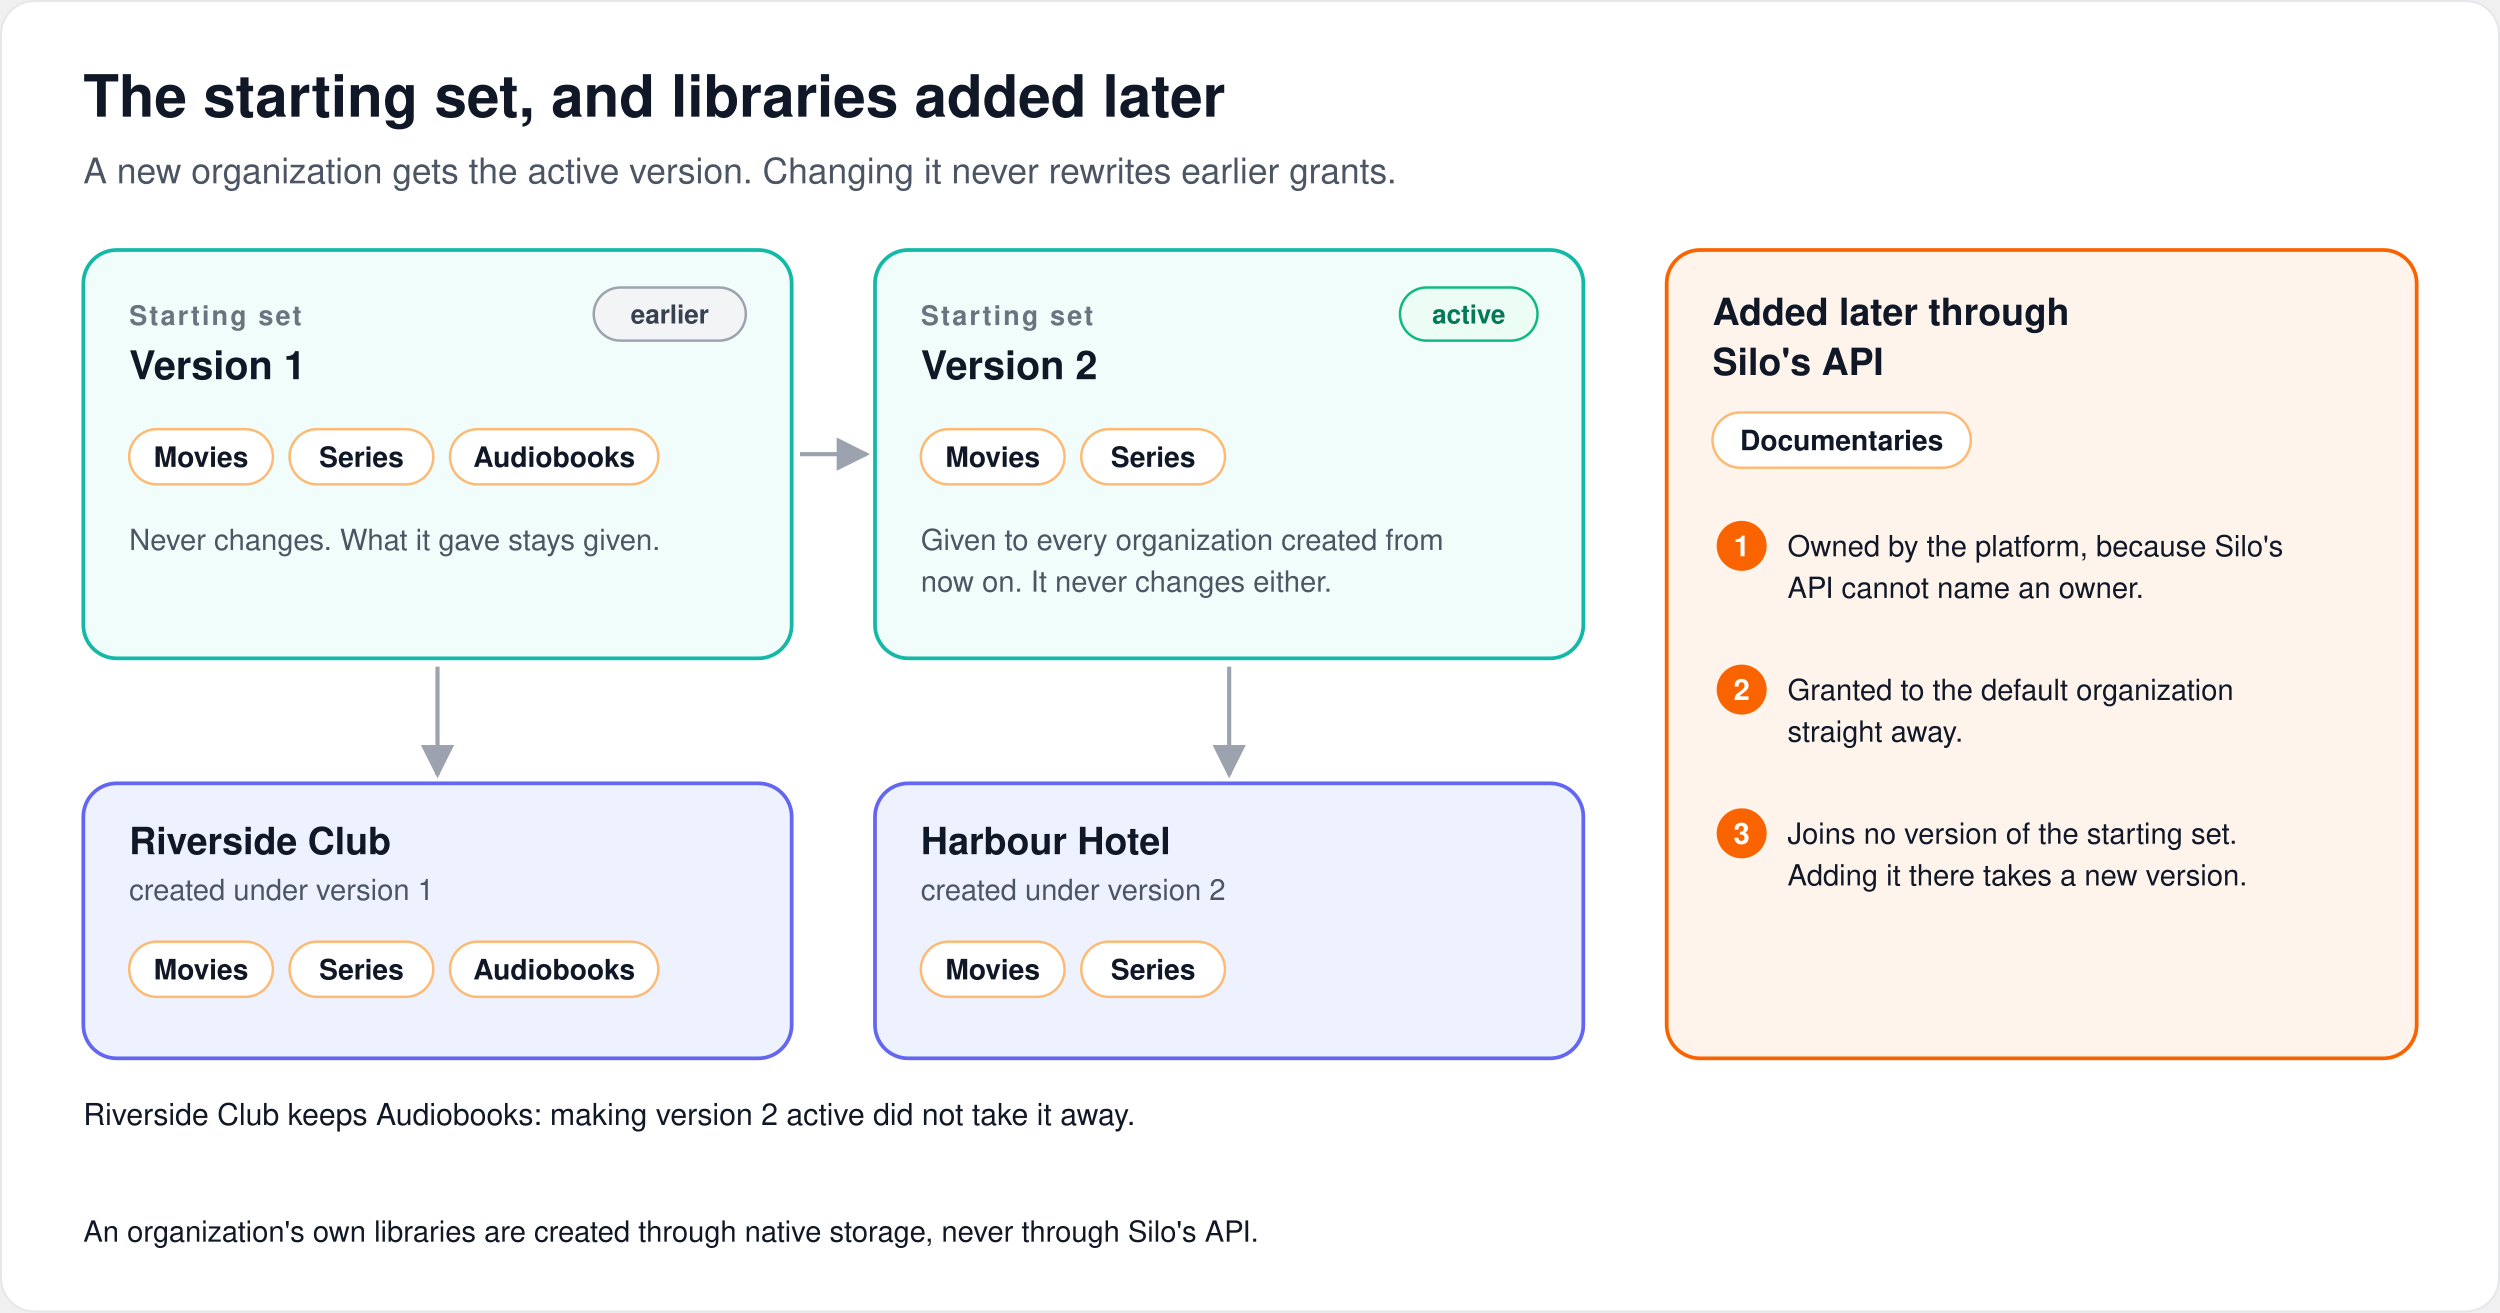
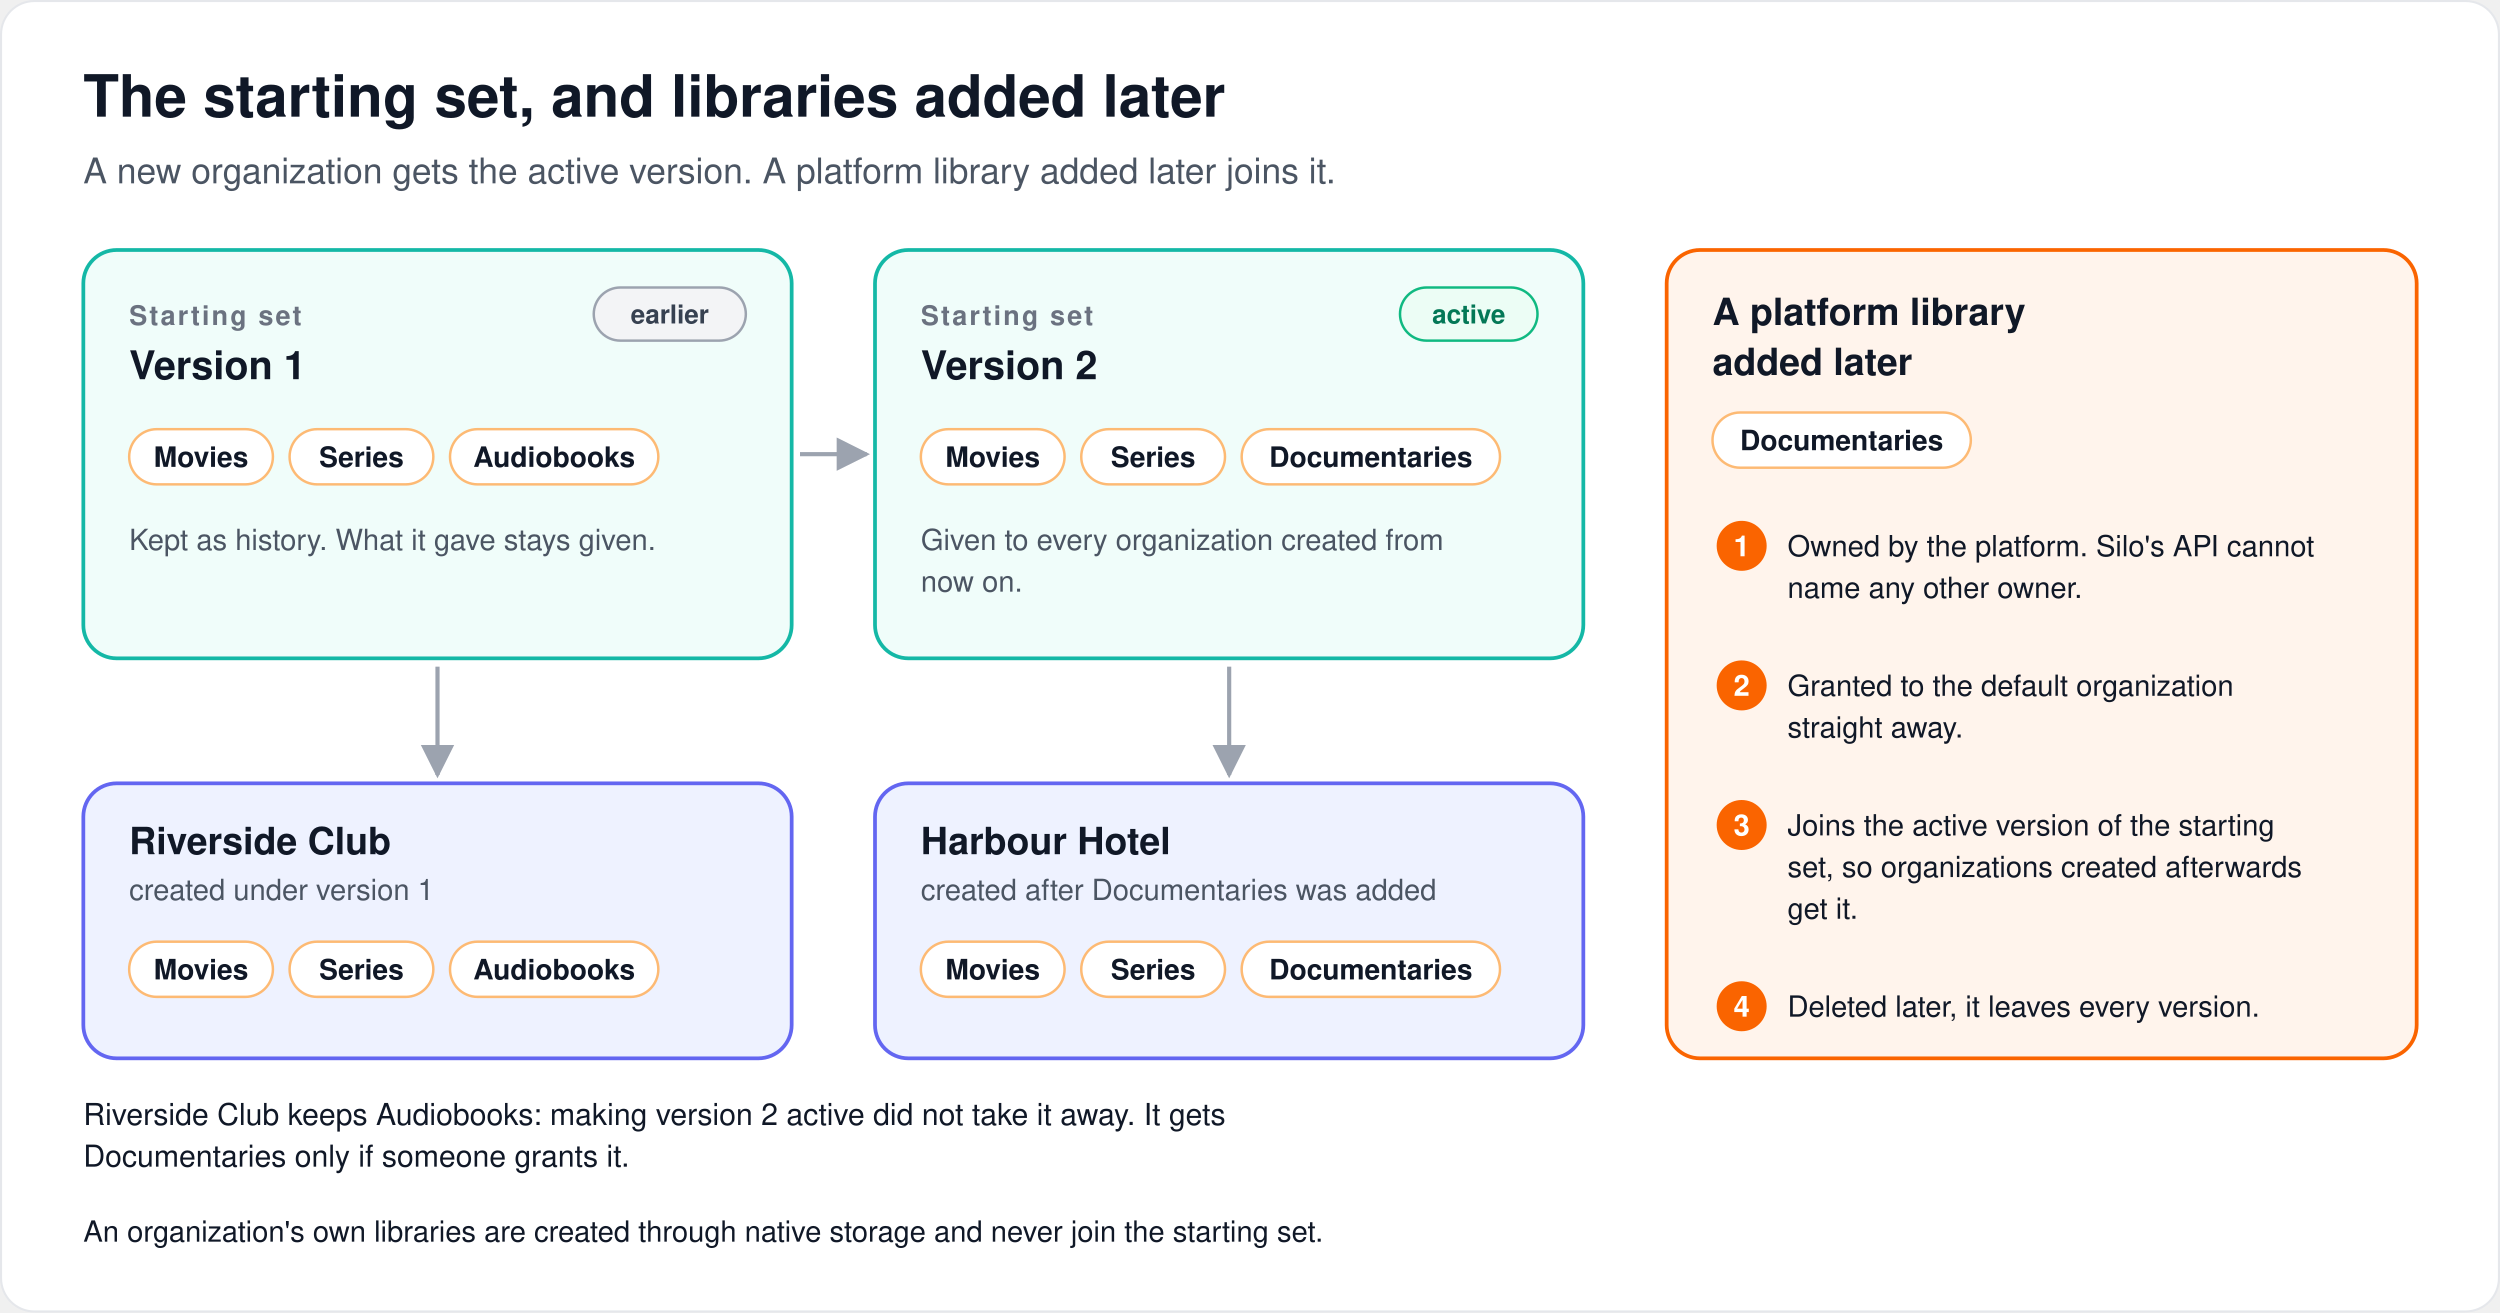
<svg xmlns="http://www.w3.org/2000/svg" width="1200" height="630" viewBox="0 0 1200 630" role="img" aria-labelledby="t d" font-family="'Segoe UI', 'Helvetica Neue', Helvetica, Arial, sans-serif">
  <defs>
    <marker id="arrow" viewBox="0 0 10 10" refX="9" refY="5" markerWidth="8" markerHeight="8" orient="auto-start-reverse">
      <path d="M0,0 L10,5 L0,10 z" fill="#9CA3AF" />
    </marker>
  </defs>
  <rect x="0.5" y="0.5" width="1199" height="629" rx="16" fill="#FFFFFF" stroke="#E5E7EB" />
  <text x="40" y="56" font-size="28" font-weight="700" fill="#101827" text-anchor="start">The starting set, and libraries added later</text>
-   <text x="40" y="88" font-size="17" font-weight="normal" fill="#4B5563" text-anchor="start">A new organization gets the active version. Changing it never rewrites earlier grants.</text>
+   <text x="40" y="88" font-size="17" font-weight="normal" fill="#4B5563" text-anchor="start">A new organization gets the active version. A platform library added later joins it.</text>
  <rect x="40" y="120" width="340" height="196" rx="16" fill="#F0FDFA" stroke="#14B8A6" stroke-width="1.8" />
  <text x="62" y="156" font-size="13" font-weight="700" fill="#6B7280" text-anchor="start" letter-spacing="1">Starting set</text>
  <text x="62" y="182" font-size="19" font-weight="700" fill="#101827" text-anchor="start">Version 1</text>
  <rect x="285" y="138" width="73" height="25.5" rx="12.75" fill="#F3F4F6" stroke="#9CA3AF" stroke-width="1.2" />
  <text x="321.5" y="155.25" font-size="12.5" font-weight="600" fill="#374151" text-anchor="middle">earlier</text>
  <rect x="62" y="206" width="69" height="26.5" rx="13.25" fill="#FFFFFF" stroke="#FDBA74" stroke-width="1.2" />
  <text x="96.5" y="224.11" font-size="13.5" font-weight="600" fill="#101827" text-anchor="middle">Movies</text>
  <rect x="139" y="206" width="69" height="26.5" rx="13.25" fill="#FFFFFF" stroke="#FDBA74" stroke-width="1.2" />
  <text x="173.5" y="224.11" font-size="13.5" font-weight="600" fill="#101827" text-anchor="middle">Series</text>
  <rect x="216" y="206" width="100" height="26.5" rx="13.25" fill="#FFFFFF" stroke="#FDBA74" stroke-width="1.2" />
  <text x="266.0" y="224.11" font-size="13.5" font-weight="600" fill="#101827" text-anchor="middle">Audiobooks</text>
-   <text x="62" y="264" font-size="14" font-weight="normal" fill="#4B5563" text-anchor="start">Never changes. What it gave stays given.</text>
+   <text x="62" y="264" font-size="14" font-weight="normal" fill="#4B5563" text-anchor="start">Kept as history. What it gave stays given.</text>
  <rect x="420" y="120" width="340" height="196" rx="16" fill="#F0FDFA" stroke="#14B8A6" stroke-width="1.8" />
  <text x="442" y="156" font-size="13" font-weight="700" fill="#6B7280" text-anchor="start" letter-spacing="1">Starting set</text>
  <text x="442" y="182" font-size="19" font-weight="700" fill="#101827" text-anchor="start">Version 2</text>
  <rect x="672" y="138" width="66" height="25.5" rx="12.75" fill="#ECFDF5" stroke="#10B981" stroke-width="1.2" />
  <text x="705.0" y="155.25" font-size="12.5" font-weight="600" fill="#047857" text-anchor="middle">active</text>
  <rect x="442" y="206" width="69" height="26.5" rx="13.25" fill="#FFFFFF" stroke="#FDBA74" stroke-width="1.2" />
  <text x="476.5" y="224.11" font-size="13.5" font-weight="600" fill="#101827" text-anchor="middle">Movies</text>
  <rect x="519" y="206" width="69" height="26.5" rx="13.25" fill="#FFFFFF" stroke="#FDBA74" stroke-width="1.2" />
  <text x="553.5" y="224.11" font-size="13.5" font-weight="600" fill="#101827" text-anchor="middle">Series</text>
+   <rect x="596" y="206" width="124" height="26.5" rx="13.25" fill="#FFFFFF" stroke="#FDBA74" stroke-width="1.2" />
+   <text x="658.0" y="224.11" font-size="13.5" font-weight="600" fill="#101827" text-anchor="middle">Documentaries</text>
  <text x="442" y="264" font-size="14" font-weight="normal" fill="#4B5563" text-anchor="start">Given to every organization created from</text>
-   <text x="442" y="284" font-size="14" font-weight="normal" fill="#4B5563" text-anchor="start">now on. It never changes either.</text>
+   <text x="442" y="284" font-size="14" font-weight="normal" fill="#4B5563" text-anchor="start">now on.</text>
  <line x1="384" y1="218" x2="416" y2="218" stroke="#9CA3AF" stroke-width="2" marker-end="url(#arrow)" />
  <line x1="210" y1="320" x2="210" y2="372" stroke="#9CA3AF" stroke-width="2" marker-end="url(#arrow)" />
  <rect x="40" y="376" width="340" height="132" rx="16" fill="#EEF2FF" stroke="#6366F1" stroke-width="1.8" />
  <text x="62" y="410" font-size="18" font-weight="700" fill="#101827" text-anchor="start">Riverside Club</text>
  <text x="62" y="432" font-size="14" font-weight="normal" fill="#4B5563" text-anchor="start">created under version 1</text>
  <rect x="62" y="452" width="69" height="26.5" rx="13.25" fill="#FFFFFF" stroke="#FDBA74" stroke-width="1.2" />
  <text x="96.5" y="470.11" font-size="13.5" font-weight="600" fill="#101827" text-anchor="middle">Movies</text>
  <rect x="139" y="452" width="69" height="26.5" rx="13.25" fill="#FFFFFF" stroke="#FDBA74" stroke-width="1.2" />
  <text x="173.5" y="470.11" font-size="13.5" font-weight="600" fill="#101827" text-anchor="middle">Series</text>
  <rect x="216" y="452" width="100" height="26.5" rx="13.25" fill="#FFFFFF" stroke="#FDBA74" stroke-width="1.2" />
  <text x="266.0" y="470.11" font-size="13.5" font-weight="600" fill="#101827" text-anchor="middle">Audiobooks</text>
  <line x1="590" y1="320" x2="590" y2="372" stroke="#9CA3AF" stroke-width="2" marker-end="url(#arrow)" />
  <rect x="420" y="376" width="340" height="132" rx="16" fill="#EEF2FF" stroke="#6366F1" stroke-width="1.8" />
  <text x="442" y="410" font-size="18" font-weight="700" fill="#101827" text-anchor="start">Harbour Hotel</text>
-   <text x="442" y="432" font-size="14" font-weight="normal" fill="#4B5563" text-anchor="start">created under version 2</text>
+   <text x="442" y="432" font-size="14" font-weight="normal" fill="#4B5563" text-anchor="start">created after Documentaries was added</text>
  <rect x="442" y="452" width="69" height="26.5" rx="13.25" fill="#FFFFFF" stroke="#FDBA74" stroke-width="1.2" />
  <text x="476.5" y="470.11" font-size="13.5" font-weight="600" fill="#101827" text-anchor="middle">Movies</text>
  <rect x="519" y="452" width="69" height="26.5" rx="13.25" fill="#FFFFFF" stroke="#FDBA74" stroke-width="1.2" />
  <text x="553.5" y="470.11" font-size="13.5" font-weight="600" fill="#101827" text-anchor="middle">Series</text>
-   <text x="40" y="540" font-size="14.5" font-weight="normal" fill="#101827" text-anchor="start">Riverside Club keeps Audiobooks: making version 2 active did not take it away.</text>
+   <rect x="596" y="452" width="124" height="26.5" rx="13.25" fill="#FFFFFF" stroke="#FDBA74" stroke-width="1.2" />
+   <text x="658.0" y="470.11" font-size="13.5" font-weight="600" fill="#101827" text-anchor="middle">Documentaries</text>
+   <text x="40" y="540" font-size="14.5" font-weight="normal" fill="#101827" text-anchor="start">Riverside Club keeps Audiobooks: making version 2 active did not take it away. It gets</text>
+   <text x="40" y="560" font-size="14.5" font-weight="normal" fill="#101827" text-anchor="start">Documentaries only if someone grants it.</text>
  <rect x="800" y="120" width="360" height="388" rx="16" fill="#FFF4EC" stroke="#FA6400" stroke-width="1.8" />
-   <text x="822" y="156" font-size="18" font-weight="700" fill="#101827" text-anchor="start">Added later through</text>
-   <text x="822" y="180" font-size="18" font-weight="700" fill="#101827" text-anchor="start">Silo's API</text>
+   <text x="822" y="156" font-size="18" font-weight="700" fill="#101827" text-anchor="start">A platform library</text>
+   <text x="822" y="180" font-size="18" font-weight="700" fill="#101827" text-anchor="start">added later</text>
  <rect x="822" y="198" width="124" height="26.5" rx="13.25" fill="#FFFFFF" stroke="#FDBA74" stroke-width="1.2" />
  <text x="884.0" y="216.11" font-size="13.5" font-weight="600" fill="#101827" text-anchor="middle">Documentaries</text>
  <circle cx="836" cy="262" r="12" fill="#FA6400" />
  <text x="836" y="267" font-size="14" font-weight="700" fill="#FFFFFF" text-anchor="middle">1</text>
-   <text x="858" y="267" font-size="14" font-weight="normal" fill="#101827" text-anchor="start">Owned by the platform, because Silo's</text>
-   <text x="858" y="287" font-size="14" font-weight="normal" fill="#101827" text-anchor="start">API cannot name an owner.</text>
-   <circle cx="836" cy="331" r="12" fill="#FA6400" />
-   <text x="836" y="336" font-size="14" font-weight="700" fill="#FFFFFF" text-anchor="middle">2</text>
-   <text x="858" y="336" font-size="14" font-weight="normal" fill="#101827" text-anchor="start">Granted to the default organization</text>
-   <text x="858" y="356" font-size="14" font-weight="normal" fill="#101827" text-anchor="start">straight away.</text>
-   <circle cx="836" cy="400" r="12" fill="#FA6400" />
-   <text x="836" y="405" font-size="14" font-weight="700" fill="#FFFFFF" text-anchor="middle">3</text>
-   <text x="858" y="405" font-size="14" font-weight="normal" fill="#101827" text-anchor="start">Joins no version of the starting set.</text>
-   <text x="858" y="425" font-size="14" font-weight="normal" fill="#101827" text-anchor="start">Adding it there takes a new version.</text>
-   <text x="40" y="596" font-size="14" font-weight="normal" fill="#101827" text-anchor="start">An organization's own libraries are created through native storage, never through Silo's API.</text>
+   <text x="858" y="267" font-size="14" font-weight="normal" fill="#101827" text-anchor="start">Owned by the platform. Silo's API cannot</text>
+   <text x="858" y="287" font-size="14" font-weight="normal" fill="#101827" text-anchor="start">name any other owner.</text>
+   <circle cx="836" cy="329" r="12" fill="#FA6400" />
+   <text x="836" y="334" font-size="14" font-weight="700" fill="#FFFFFF" text-anchor="middle">2</text>
+   <text x="858" y="334" font-size="14" font-weight="normal" fill="#101827" text-anchor="start">Granted to the default organization</text>
+   <text x="858" y="354" font-size="14" font-weight="normal" fill="#101827" text-anchor="start">straight away.</text>
+   <circle cx="836" cy="396" r="12" fill="#FA6400" />
+   <text x="836" y="401" font-size="14" font-weight="700" fill="#FFFFFF" text-anchor="middle">3</text>
+   <text x="858" y="401" font-size="14" font-weight="normal" fill="#101827" text-anchor="start">Joins the active version of the starting</text>
+   <text x="858" y="421" font-size="14" font-weight="normal" fill="#101827" text-anchor="start">set, so organizations created afterwards</text>
+   <text x="858" y="441" font-size="14" font-weight="normal" fill="#101827" text-anchor="start">get it.</text>
+   <circle cx="836" cy="483" r="12" fill="#FA6400" />
+   <text x="836" y="488" font-size="14" font-weight="700" fill="#FFFFFF" text-anchor="middle">4</text>
+   <text x="858" y="488" font-size="14" font-weight="normal" fill="#101827" text-anchor="start">Deleted later, it leaves every version.</text>
+   <text x="40" y="596" font-size="14" font-weight="normal" fill="#101827" text-anchor="start">An organization's own libraries are created through native storage and never join the starting set.</text>
</svg>
